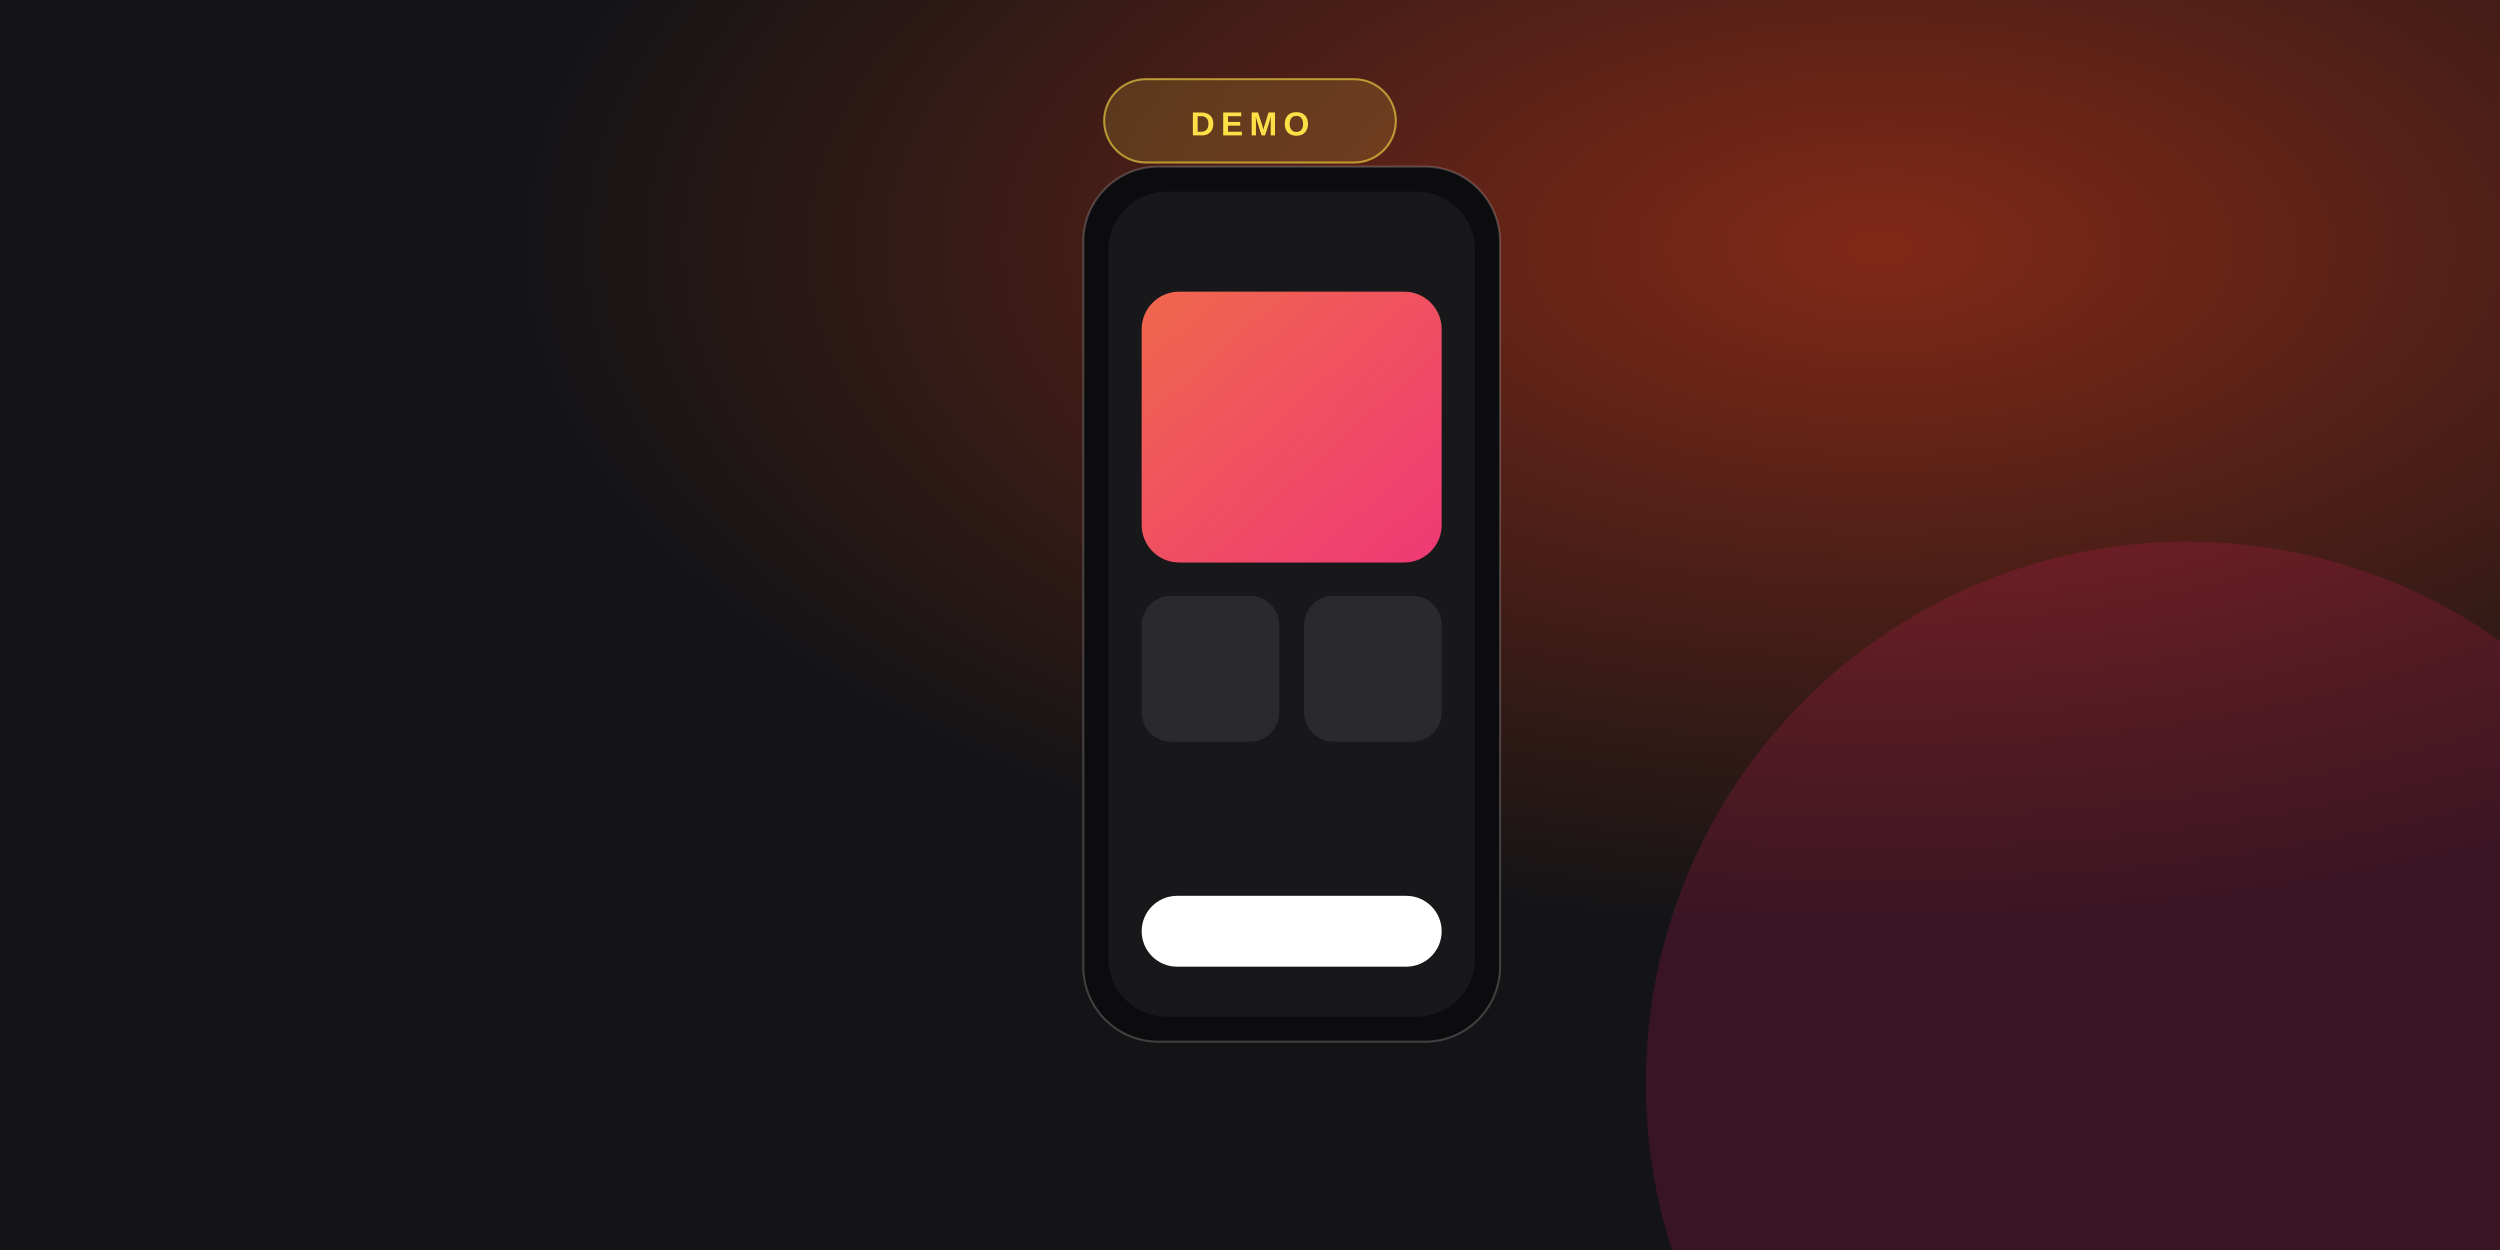
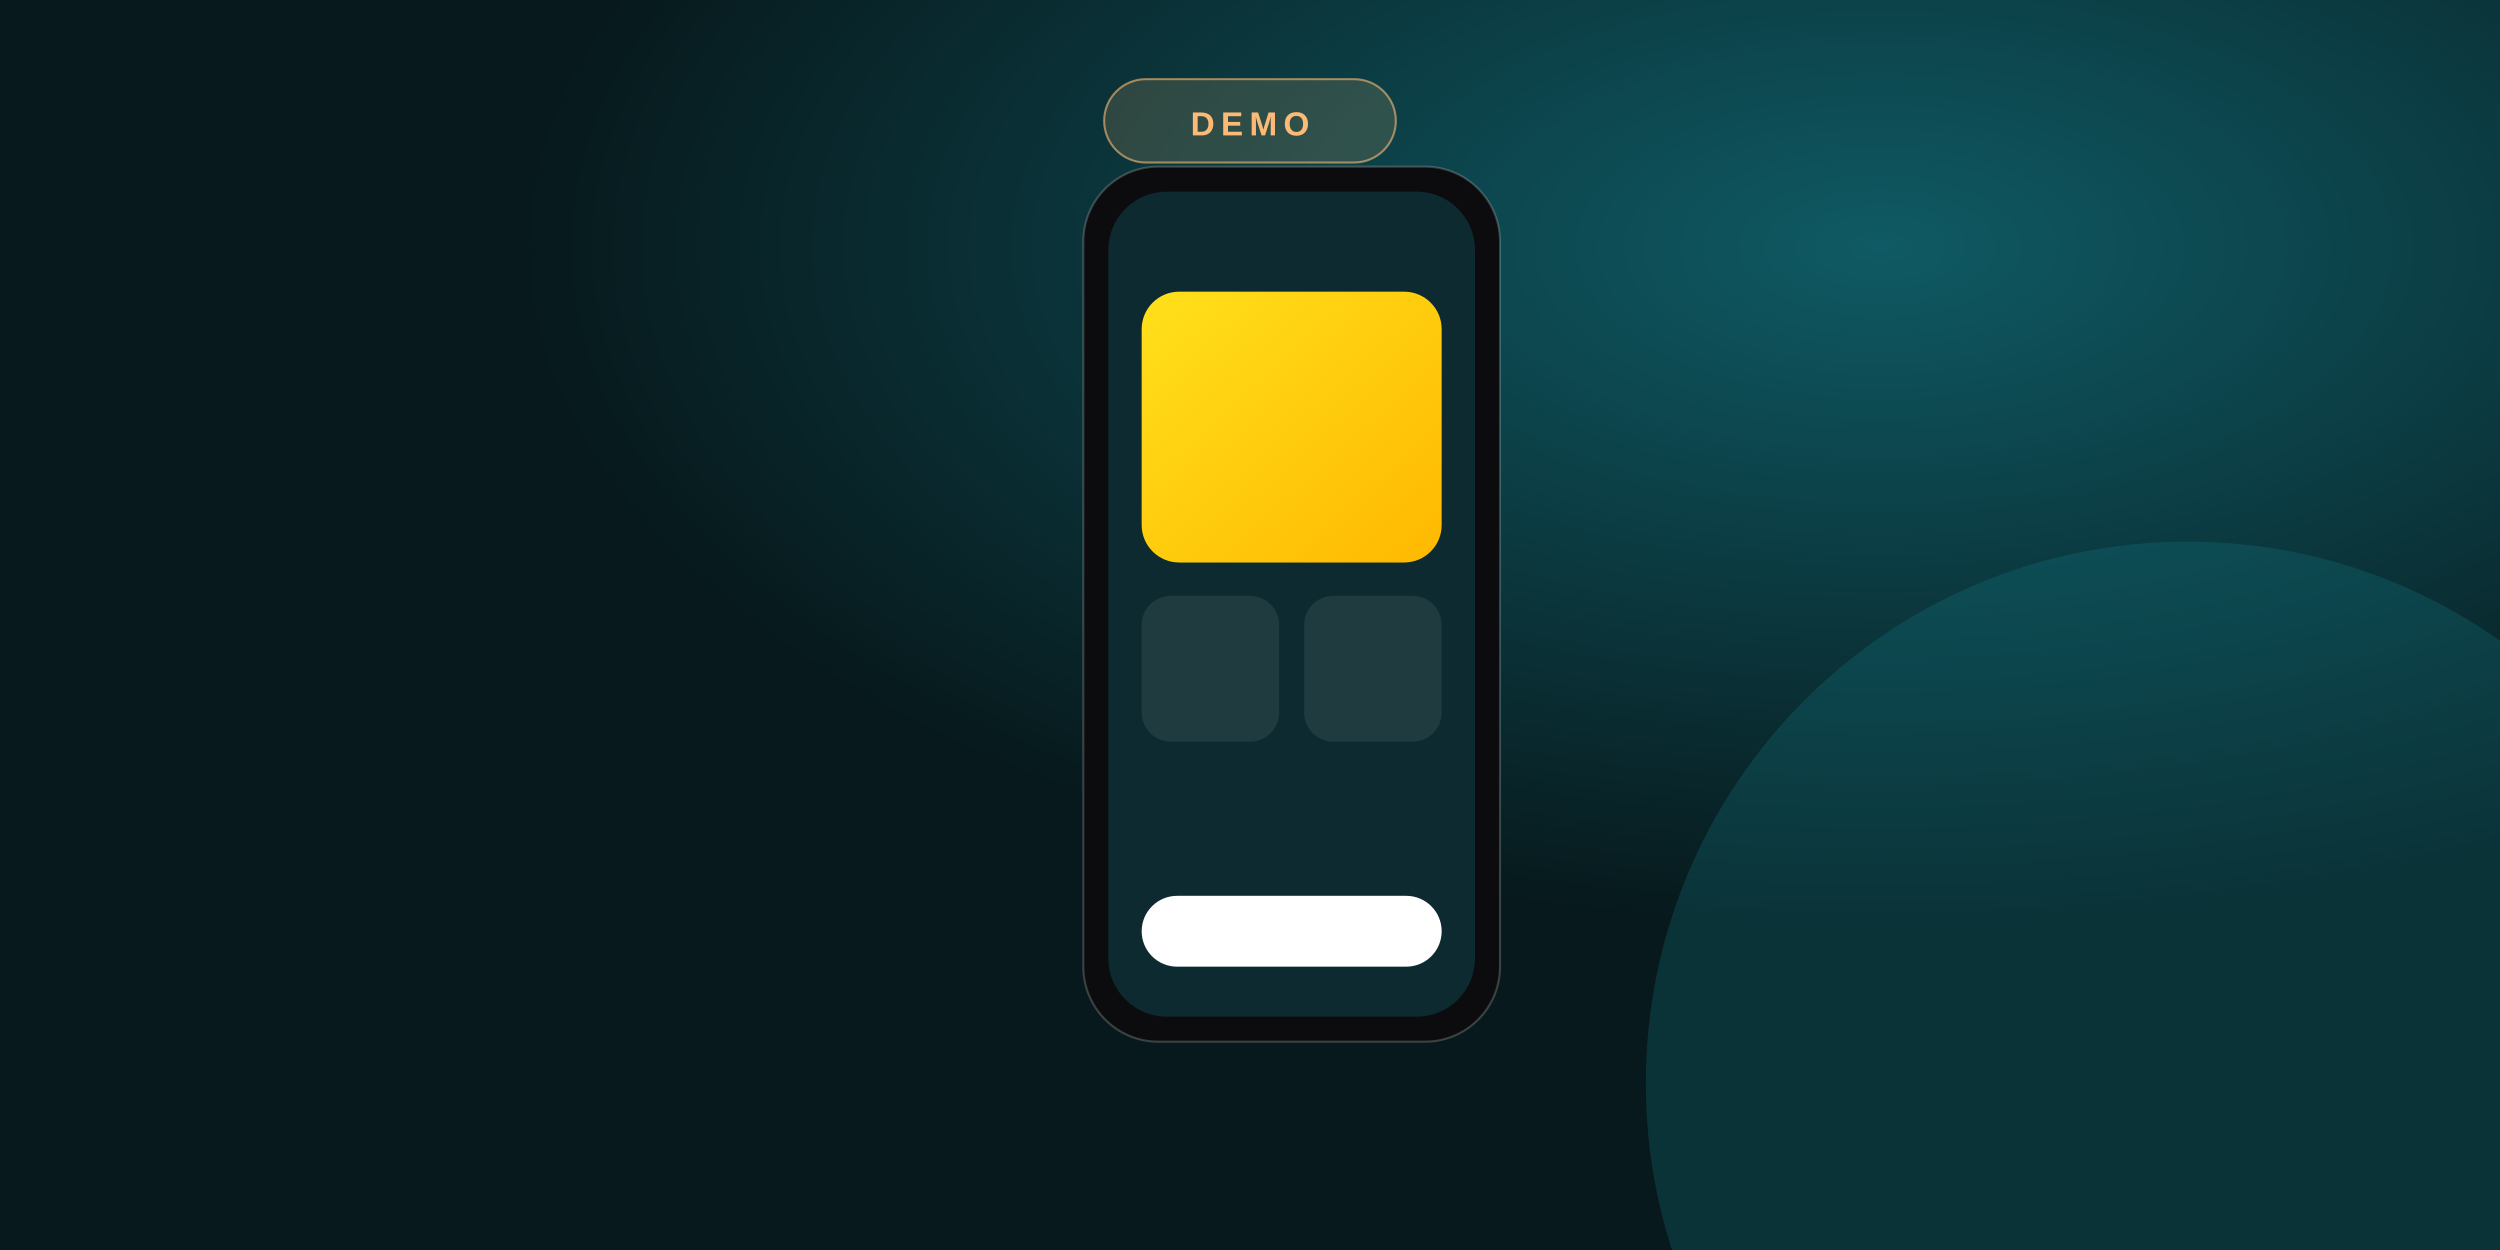
<svg xmlns="http://www.w3.org/2000/svg" viewBox="0 0 1200 600" width="1200" height="600">
  <defs>
    <linearGradient id="g" x1="0" y1="0" x2="1" y2="1">
-       <stop offset="0" stop-color="hsl(10,85%,62%)" />
-       <stop offset="1" stop-color="hsl(340,85%,58%)" />
+       <stop offset="0" stop-color="#ffe01b" />
+       <stop offset="1" stop-color="#ffb800" />
    </linearGradient>
    <radialGradient id="bg" cx=".75" cy=".2" r=".9">
-       <stop offset="0" stop-color="hsl(10,70%,30%)" />
-       <stop offset=".6" stop-color="#141416" />
+       <stop offset="0" stop-color="#0f5a64" />
+       <stop offset=".6" stop-color="#07191c" />
    </radialGradient>
  </defs>
  <rect width="1200" height="600" fill="url(#bg)" />
-   <circle cx="1050" cy="520" r="260" fill="hsl(340,80%,50%)" opacity=".18" />
+   <circle cx="1050" cy="520" r="260" fill="#13808c" opacity=".25" />
  <g transform="translate(520 80)">
    <rect width="200" height="420" rx="36" fill="#0c0c0e" stroke="#fff" stroke-opacity=".2" />
-     <rect x="12" y="12" width="176" height="396" rx="28" fill="#18181b" />
+     <rect x="12" y="12" width="176" height="396" rx="28" fill="#0c2a2f" />
    <rect x="28" y="60" width="144" height="130" rx="18" fill="url(#g)" />
    <rect x="28" y="206" width="66" height="70" rx="14" fill="#fff" fill-opacity=".08" />
    <rect x="106" y="206" width="66" height="70" rx="14" fill="#fff" fill-opacity=".08" />
    <rect x="28" y="350" width="144" height="34" rx="17" fill="#fff" />
  </g>
  <g transform="translate(600 60)">
-     <rect x="-70" y="-22" width="140" height="40" rx="20" fill="#fde047" fill-opacity=".15" stroke="#fde047" stroke-opacity=".6" />
-     <text x="0" y="5" text-anchor="middle" font-family="Arial, sans-serif" font-size="16" font-weight="700" letter-spacing="3" fill="#fde047">DEMO</text>
+     <rect x="-70" y="-22" width="140" height="40" rx="20" fill="#fdba74" fill-opacity=".15" stroke="#fdba74" stroke-opacity=".6" />
+     <text x="0" y="5" text-anchor="middle" font-family="Arial, sans-serif" font-size="16" font-weight="700" letter-spacing="3" fill="#fdba74">DEMO</text>
  </g>
</svg>
